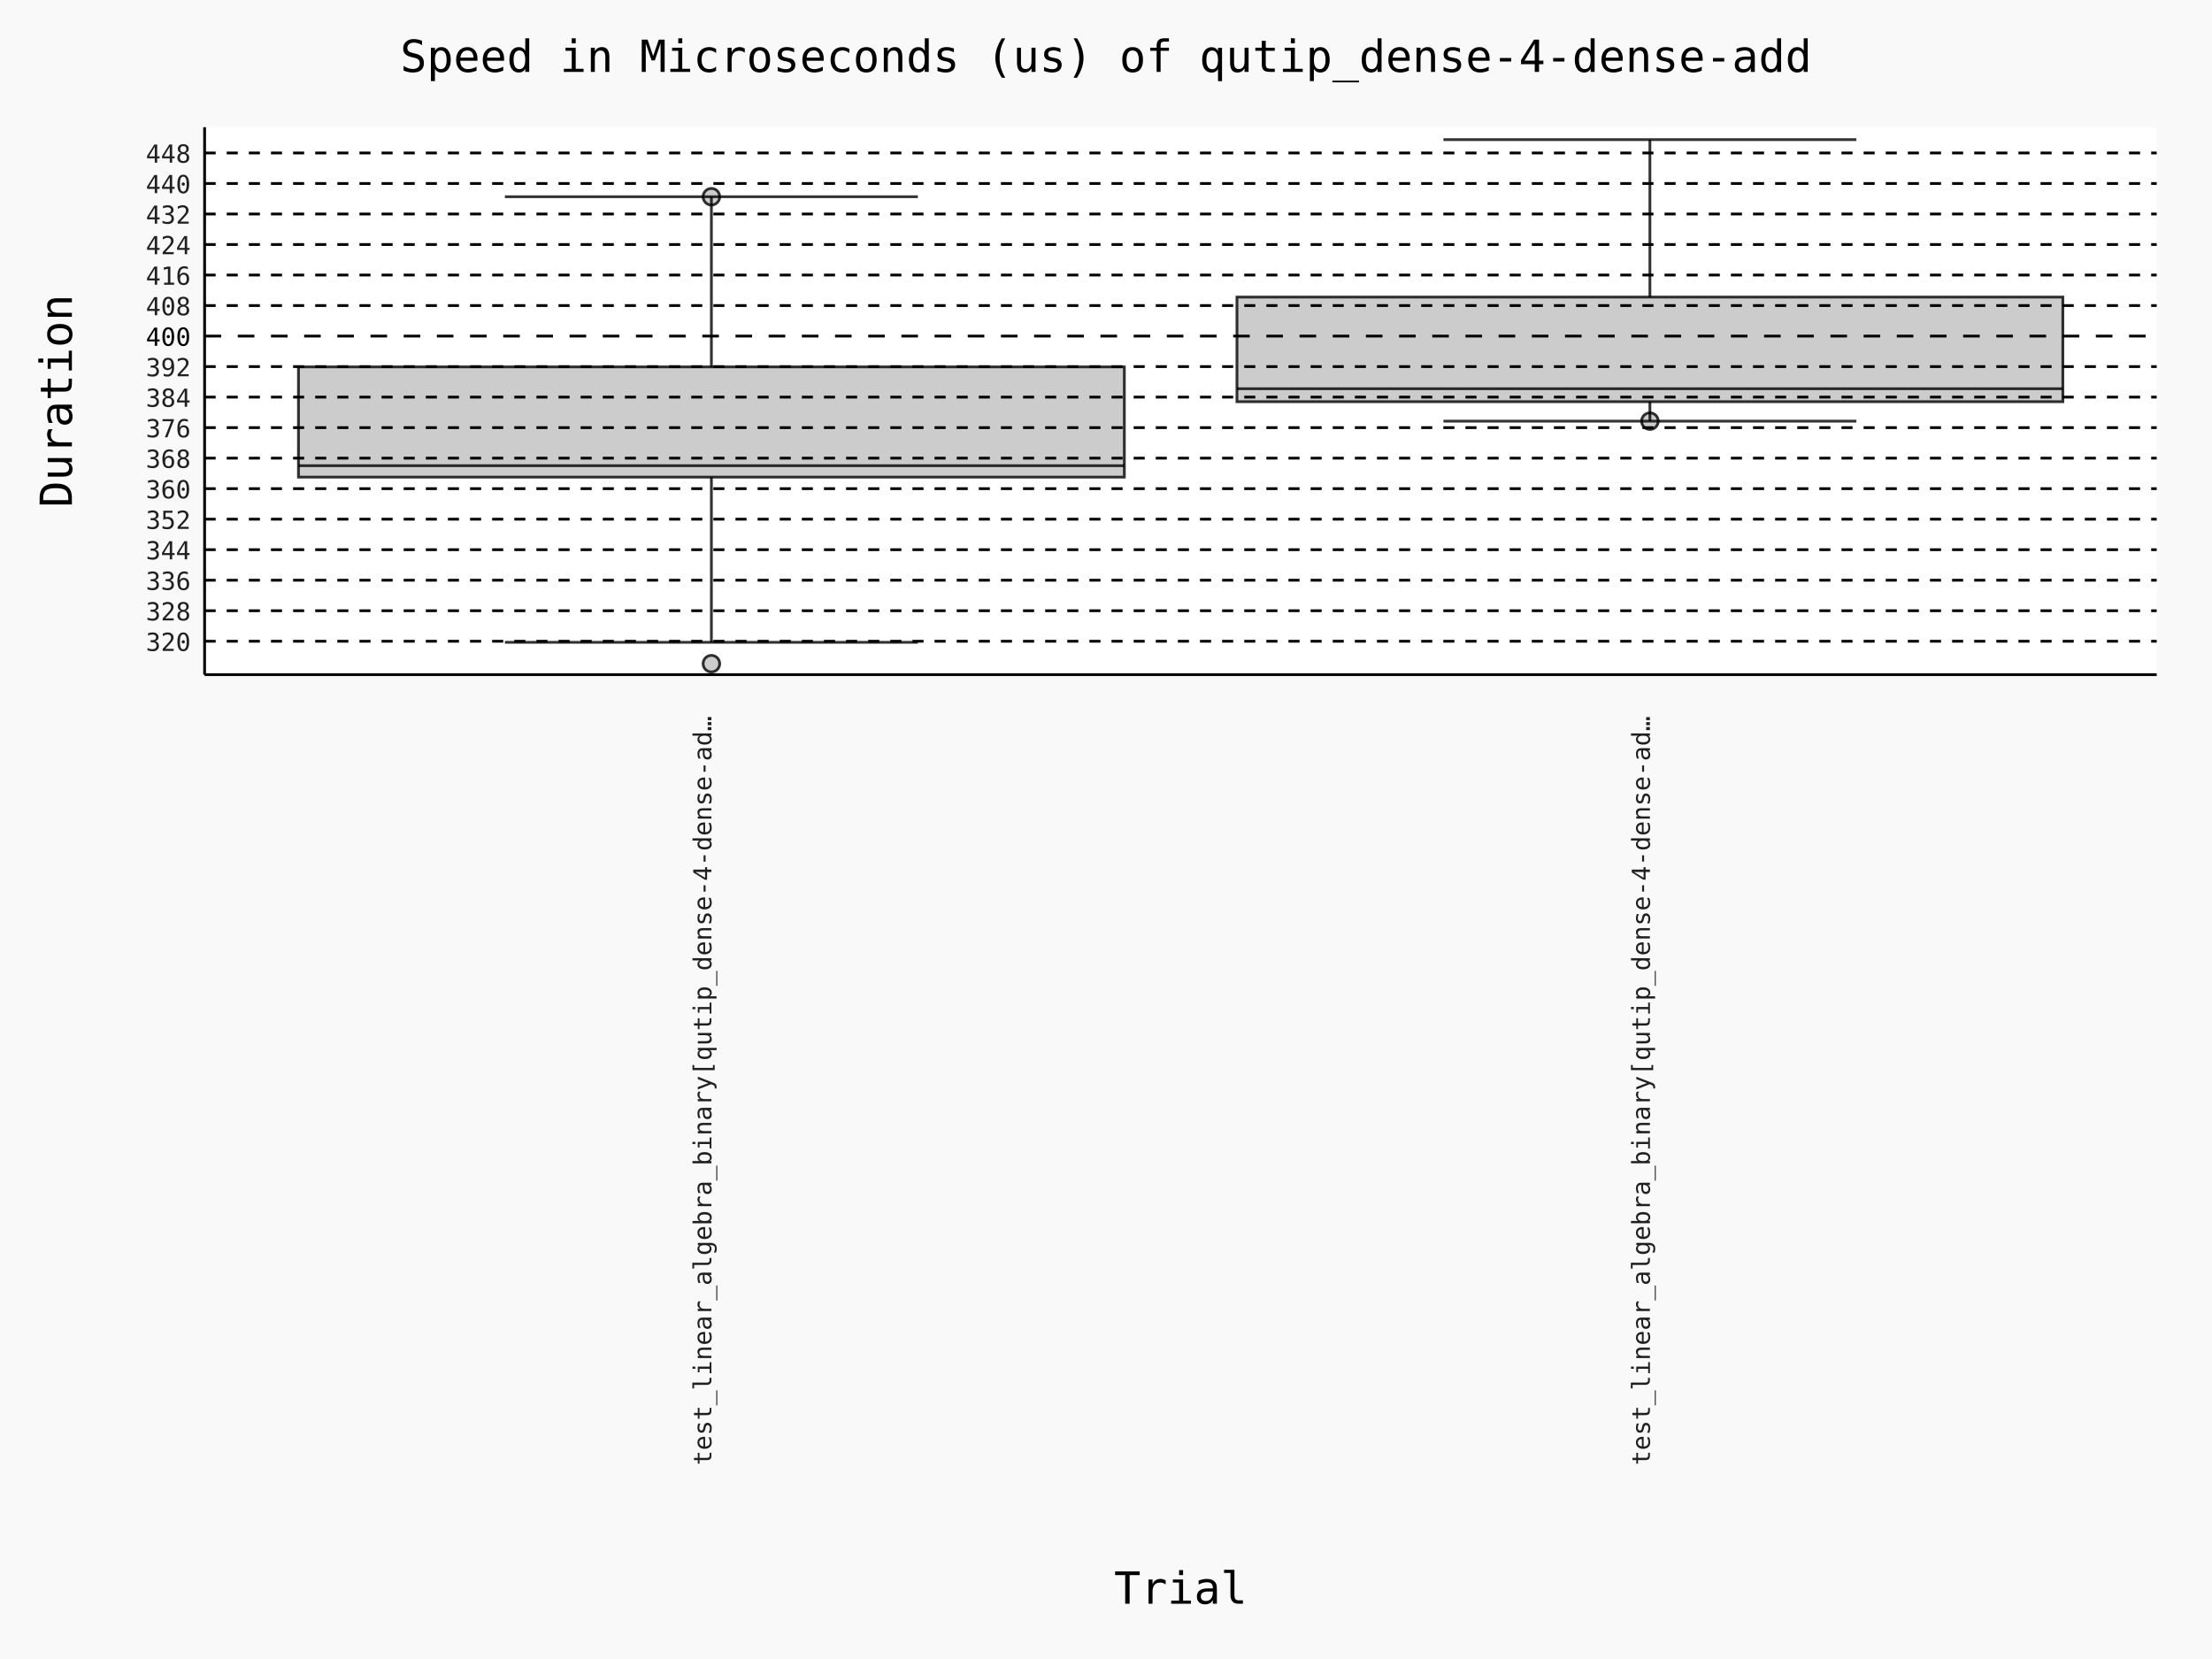
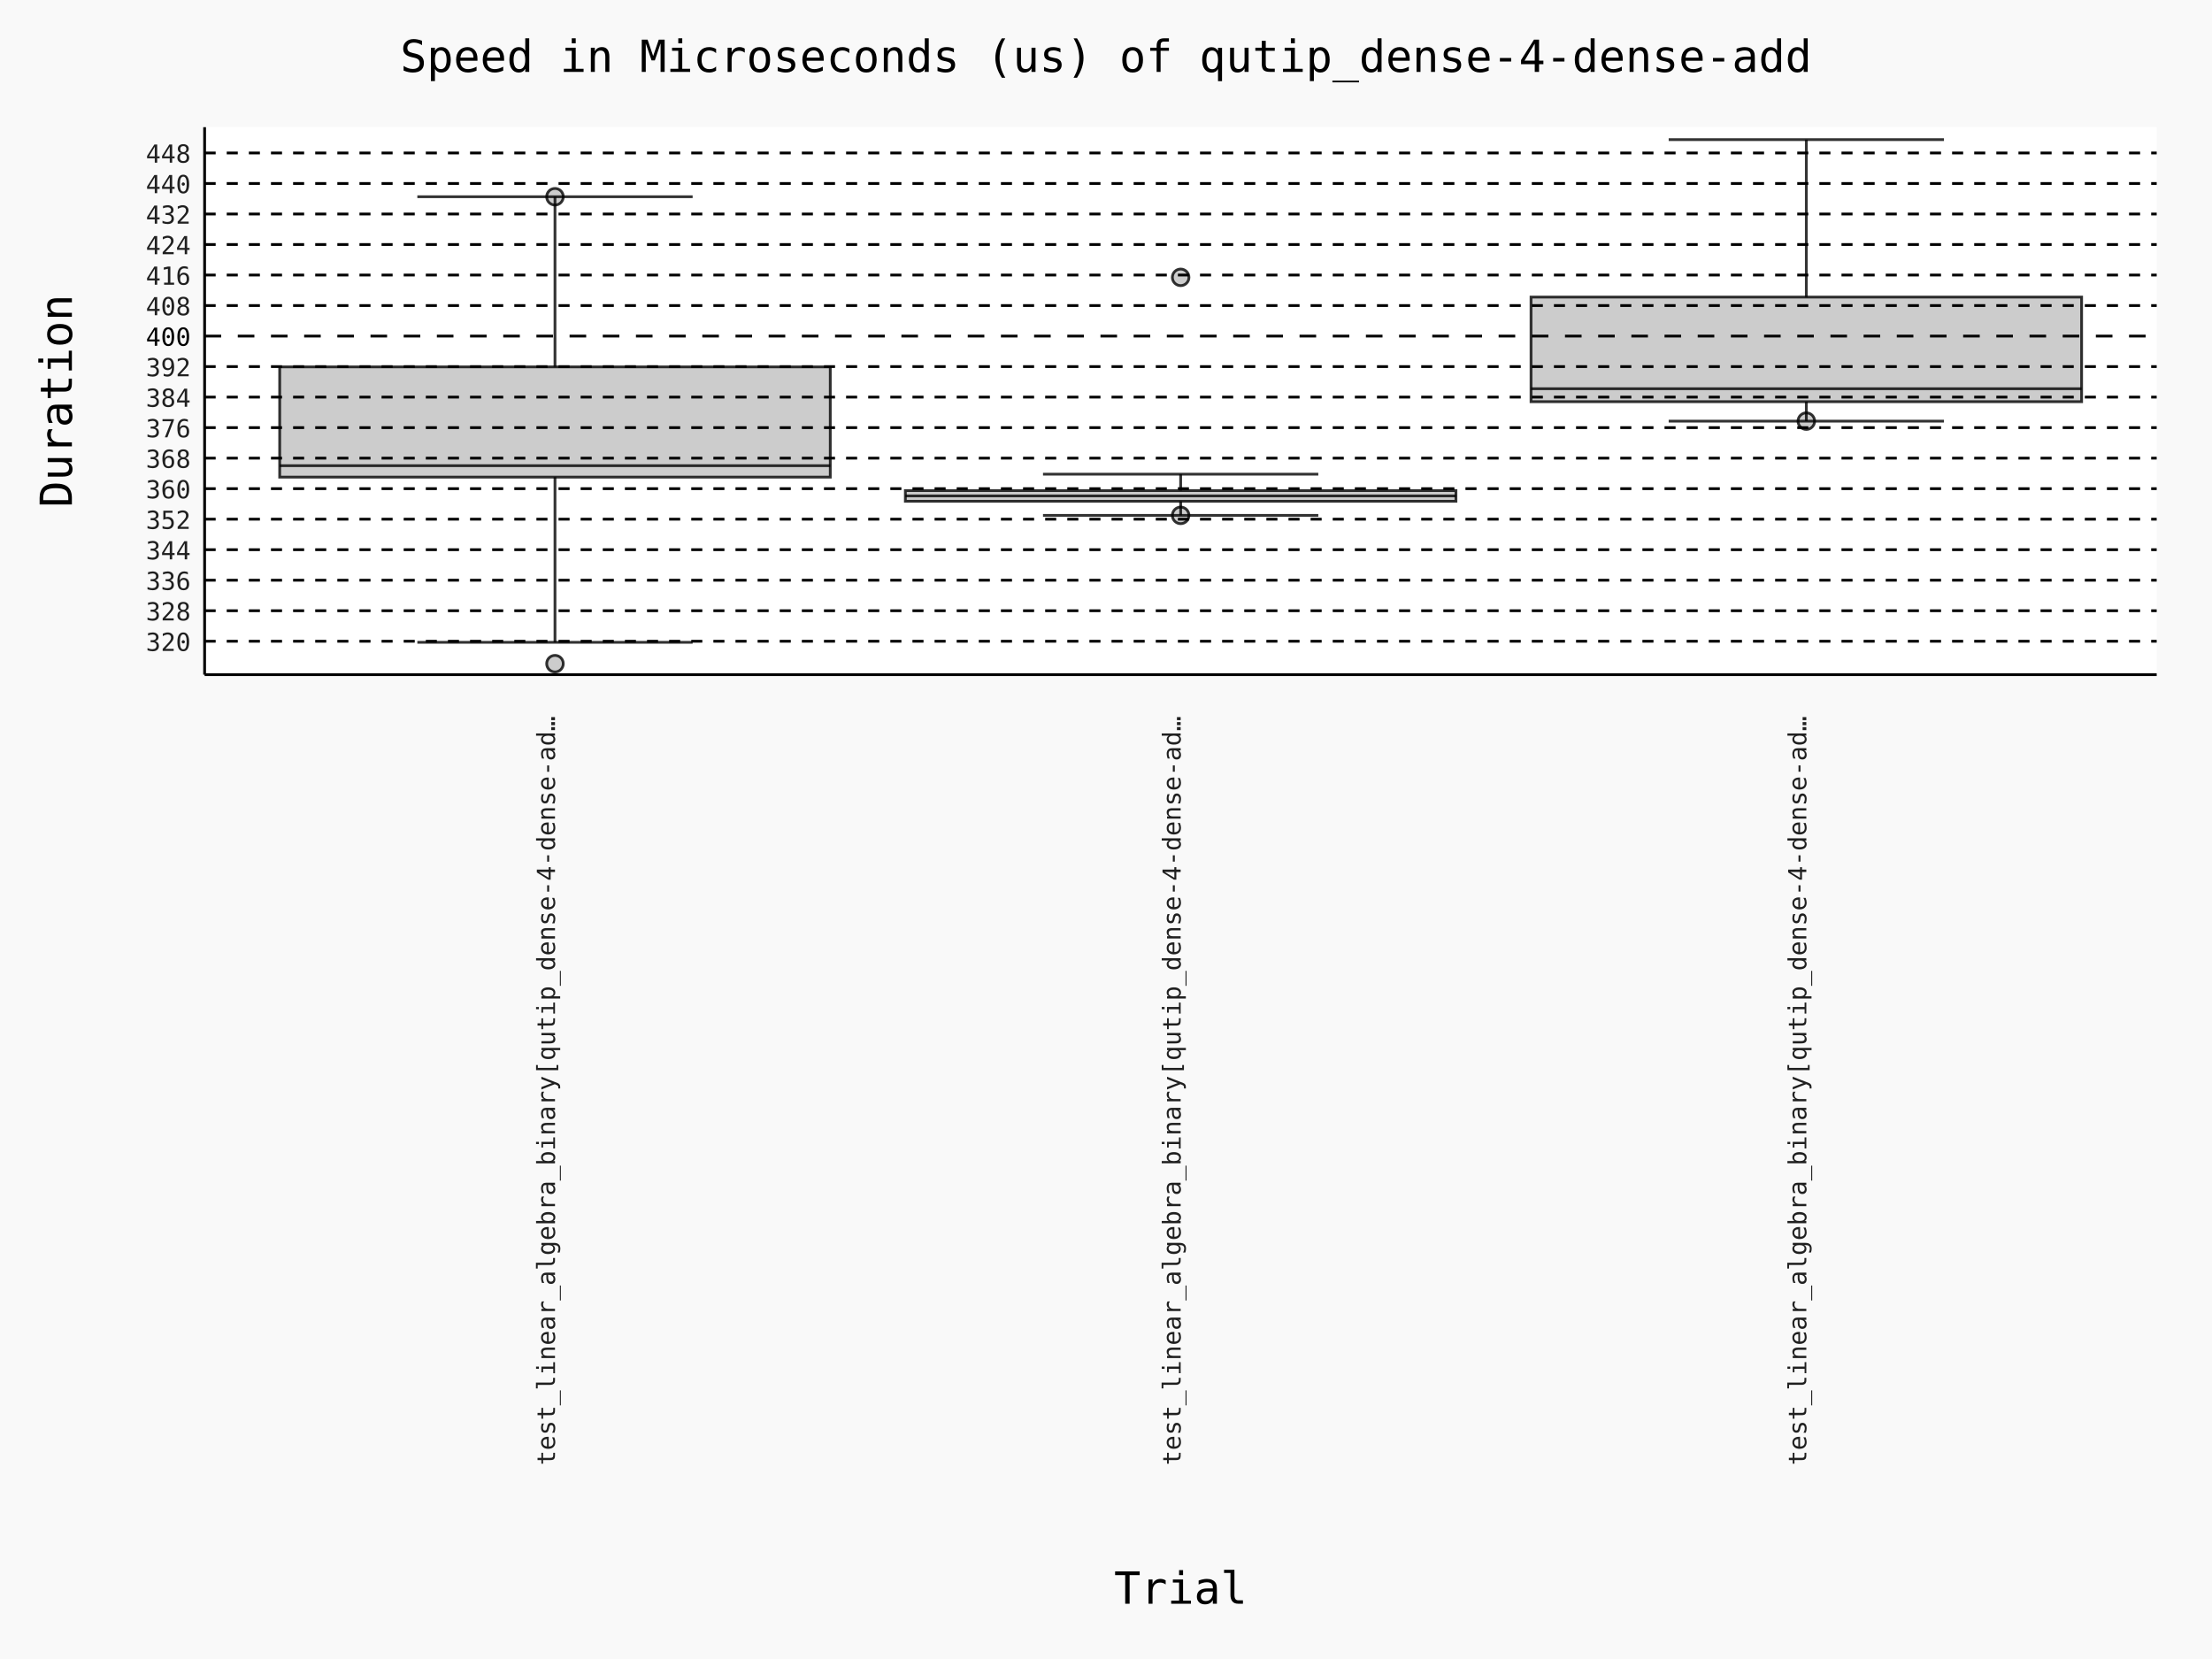
- <svg xmlns="http://www.w3.org/2000/svg" id="chart-5f22817b-8f5b-43c1-84a0-ca5af803cc84" class="pygal-chart" viewBox="0 0 800 600">
+ <svg xmlns="http://www.w3.org/2000/svg" id="chart-9c91039b-58c7-4267-b920-0095af7230ff" class="pygal-chart" viewBox="0 0 800 600">
  <defs>
-     <style type="text/css">#chart-5f22817b-8f5b-43c1-84a0-ca5af803cc84{-webkit-user-select:none;-webkit-font-smoothing:antialiased;font-family:Consolas,"Deja Vu Sans Mono","Bitstream Vera Sans Mono","Courier New",monospace}#chart-5f22817b-8f5b-43c1-84a0-ca5af803cc84 .title{font-family:Consolas,"Deja Vu Sans Mono","Bitstream Vera Sans Mono","Courier New",monospace;font-size:16px}#chart-5f22817b-8f5b-43c1-84a0-ca5af803cc84 .legends .legend text{font-family:Consolas,"Deja Vu Sans Mono","Bitstream Vera Sans Mono","Courier New",monospace;font-size:14px}#chart-5f22817b-8f5b-43c1-84a0-ca5af803cc84 .axis text{font-family:Consolas,"Deja Vu Sans Mono","Bitstream Vera Sans Mono","Courier New",monospace;font-size:10px}#chart-5f22817b-8f5b-43c1-84a0-ca5af803cc84 .axis text.major{font-family:Consolas,"Deja Vu Sans Mono","Bitstream Vera Sans Mono","Courier New",monospace;font-size:10px}#chart-5f22817b-8f5b-43c1-84a0-ca5af803cc84 .text-overlay text.value{font-family:Consolas,"Deja Vu Sans Mono","Bitstream Vera Sans Mono","Courier New",monospace;font-size:16px}#chart-5f22817b-8f5b-43c1-84a0-ca5af803cc84 .text-overlay text.label{font-family:Consolas,"Deja Vu Sans Mono","Bitstream Vera Sans Mono","Courier New",monospace;font-size:10px}#chart-5f22817b-8f5b-43c1-84a0-ca5af803cc84 .tooltip{font-family:Consolas,"Deja Vu Sans Mono","Bitstream Vera Sans Mono","Courier New",monospace;font-size:14px}#chart-5f22817b-8f5b-43c1-84a0-ca5af803cc84 text.no_data{font-family:Consolas,"Deja Vu Sans Mono","Bitstream Vera Sans Mono","Courier New",monospace;font-size:64px}
- #chart-5f22817b-8f5b-43c1-84a0-ca5af803cc84{background-color:rgba(249,249,249,1)}#chart-5f22817b-8f5b-43c1-84a0-ca5af803cc84 path,#chart-5f22817b-8f5b-43c1-84a0-ca5af803cc84 line,#chart-5f22817b-8f5b-43c1-84a0-ca5af803cc84 rect,#chart-5f22817b-8f5b-43c1-84a0-ca5af803cc84 circle{-webkit-transition:150ms;-moz-transition:150ms;transition:150ms}#chart-5f22817b-8f5b-43c1-84a0-ca5af803cc84 .graph &gt; .background{fill:rgba(249,249,249,1)}#chart-5f22817b-8f5b-43c1-84a0-ca5af803cc84 .plot &gt; .background{fill:rgba(255,255,255,1)}#chart-5f22817b-8f5b-43c1-84a0-ca5af803cc84 .graph{fill:rgba(0,0,0,.87)}#chart-5f22817b-8f5b-43c1-84a0-ca5af803cc84 text.no_data{fill:rgba(0,0,0,1)}#chart-5f22817b-8f5b-43c1-84a0-ca5af803cc84 .title{fill:rgba(0,0,0,1)}#chart-5f22817b-8f5b-43c1-84a0-ca5af803cc84 .legends .legend text{fill:rgba(0,0,0,.87)}#chart-5f22817b-8f5b-43c1-84a0-ca5af803cc84 .legends .legend:hover text{fill:rgba(0,0,0,1)}#chart-5f22817b-8f5b-43c1-84a0-ca5af803cc84 .axis .line{stroke:rgba(0,0,0,1)}#chart-5f22817b-8f5b-43c1-84a0-ca5af803cc84 .axis .guide.line{stroke:rgba(0,0,0,.54)}#chart-5f22817b-8f5b-43c1-84a0-ca5af803cc84 .axis .major.line{stroke:rgba(0,0,0,.87)}#chart-5f22817b-8f5b-43c1-84a0-ca5af803cc84 .axis text.major{fill:rgba(0,0,0,1)}#chart-5f22817b-8f5b-43c1-84a0-ca5af803cc84 .axis.y .guides:hover .guide.line,#chart-5f22817b-8f5b-43c1-84a0-ca5af803cc84 .line-graph .axis.x .guides:hover .guide.line,#chart-5f22817b-8f5b-43c1-84a0-ca5af803cc84 .stackedline-graph .axis.x .guides:hover .guide.line,#chart-5f22817b-8f5b-43c1-84a0-ca5af803cc84 .xy-graph .axis.x .guides:hover .guide.line{stroke:rgba(0,0,0,1)}#chart-5f22817b-8f5b-43c1-84a0-ca5af803cc84 .axis .guides:hover text{fill:rgba(0,0,0,1)}#chart-5f22817b-8f5b-43c1-84a0-ca5af803cc84 .reactive{fill-opacity:.7;stroke-opacity:.8;stroke-width:1}#chart-5f22817b-8f5b-43c1-84a0-ca5af803cc84 .ci{stroke:rgba(0,0,0,.87)}#chart-5f22817b-8f5b-43c1-84a0-ca5af803cc84 .reactive.active,#chart-5f22817b-8f5b-43c1-84a0-ca5af803cc84 .active .reactive{fill-opacity:.8;stroke-opacity:.9;stroke-width:4}#chart-5f22817b-8f5b-43c1-84a0-ca5af803cc84 .ci .reactive.active{stroke-width:1.5}#chart-5f22817b-8f5b-43c1-84a0-ca5af803cc84 .series text{fill:rgba(0,0,0,1)}#chart-5f22817b-8f5b-43c1-84a0-ca5af803cc84 .tooltip rect{fill:rgba(255,255,255,1);stroke:rgba(0,0,0,1);-webkit-transition:opacity 150ms;-moz-transition:opacity 150ms;transition:opacity 150ms}#chart-5f22817b-8f5b-43c1-84a0-ca5af803cc84 .tooltip .label{fill:rgba(0,0,0,.87)}#chart-5f22817b-8f5b-43c1-84a0-ca5af803cc84 .tooltip .label{fill:rgba(0,0,0,.87)}#chart-5f22817b-8f5b-43c1-84a0-ca5af803cc84 .tooltip .legend{font-size:.8em;fill:rgba(0,0,0,.54)}#chart-5f22817b-8f5b-43c1-84a0-ca5af803cc84 .tooltip .x_label{font-size:.6em;fill:rgba(0,0,0,1)}#chart-5f22817b-8f5b-43c1-84a0-ca5af803cc84 .tooltip .xlink{font-size:.5em;text-decoration:underline}#chart-5f22817b-8f5b-43c1-84a0-ca5af803cc84 .tooltip .value{font-size:1.5em}#chart-5f22817b-8f5b-43c1-84a0-ca5af803cc84 .bound{font-size:.5em}#chart-5f22817b-8f5b-43c1-84a0-ca5af803cc84 .max-value{font-size:.75em;fill:rgba(0,0,0,.54)}#chart-5f22817b-8f5b-43c1-84a0-ca5af803cc84 .map-element{fill:rgba(255,255,255,1);stroke:rgba(0,0,0,.54) !important}#chart-5f22817b-8f5b-43c1-84a0-ca5af803cc84 .map-element .reactive{fill-opacity:inherit;stroke-opacity:inherit}#chart-5f22817b-8f5b-43c1-84a0-ca5af803cc84 .color-0,#chart-5f22817b-8f5b-43c1-84a0-ca5af803cc84 .color-0 a:visited{stroke:#000000;fill:#000000}#chart-5f22817b-8f5b-43c1-84a0-ca5af803cc84 .color-1,#chart-5f22817b-8f5b-43c1-84a0-ca5af803cc84 .color-1 a:visited{stroke:#000000;fill:#000000}#chart-5f22817b-8f5b-43c1-84a0-ca5af803cc84 .text-overlay .color-0 text{fill:white}#chart-5f22817b-8f5b-43c1-84a0-ca5af803cc84 .text-overlay .color-1 text{fill:white}
- #chart-5f22817b-8f5b-43c1-84a0-ca5af803cc84 text.no_data{text-anchor:middle}#chart-5f22817b-8f5b-43c1-84a0-ca5af803cc84 .guide.line{fill:none}#chart-5f22817b-8f5b-43c1-84a0-ca5af803cc84 .centered{text-anchor:middle}#chart-5f22817b-8f5b-43c1-84a0-ca5af803cc84 .title{text-anchor:middle}#chart-5f22817b-8f5b-43c1-84a0-ca5af803cc84 .legends .legend text{fill-opacity:1}#chart-5f22817b-8f5b-43c1-84a0-ca5af803cc84 .axis.x text{text-anchor:middle}#chart-5f22817b-8f5b-43c1-84a0-ca5af803cc84 .axis.x:not(.web) text[transform]{text-anchor:start}#chart-5f22817b-8f5b-43c1-84a0-ca5af803cc84 .axis.x:not(.web) text[transform].backwards{text-anchor:end}#chart-5f22817b-8f5b-43c1-84a0-ca5af803cc84 .axis.y text{text-anchor:end}#chart-5f22817b-8f5b-43c1-84a0-ca5af803cc84 .axis.y text[transform].backwards{text-anchor:start}#chart-5f22817b-8f5b-43c1-84a0-ca5af803cc84 .axis.y2 text{text-anchor:start}#chart-5f22817b-8f5b-43c1-84a0-ca5af803cc84 .axis.y2 text[transform].backwards{text-anchor:end}#chart-5f22817b-8f5b-43c1-84a0-ca5af803cc84 .axis .guide.line{stroke-dasharray:4,4;stroke:black}#chart-5f22817b-8f5b-43c1-84a0-ca5af803cc84 .axis .major.guide.line{stroke-dasharray:6,6;stroke:black}#chart-5f22817b-8f5b-43c1-84a0-ca5af803cc84 .horizontal .axis.y .guide.line,#chart-5f22817b-8f5b-43c1-84a0-ca5af803cc84 .horizontal .axis.y2 .guide.line,#chart-5f22817b-8f5b-43c1-84a0-ca5af803cc84 .vertical .axis.x .guide.line{opacity:0}#chart-5f22817b-8f5b-43c1-84a0-ca5af803cc84 .horizontal .axis.always_show .guide.line,#chart-5f22817b-8f5b-43c1-84a0-ca5af803cc84 .vertical .axis.always_show .guide.line{opacity:1 !important}#chart-5f22817b-8f5b-43c1-84a0-ca5af803cc84 .axis.y .guides:hover .guide.line,#chart-5f22817b-8f5b-43c1-84a0-ca5af803cc84 .axis.y2 .guides:hover .guide.line,#chart-5f22817b-8f5b-43c1-84a0-ca5af803cc84 .axis.x .guides:hover .guide.line{opacity:1}#chart-5f22817b-8f5b-43c1-84a0-ca5af803cc84 .axis .guides:hover text{opacity:1}#chart-5f22817b-8f5b-43c1-84a0-ca5af803cc84 .nofill{fill:none}#chart-5f22817b-8f5b-43c1-84a0-ca5af803cc84 .subtle-fill{fill-opacity:.2}#chart-5f22817b-8f5b-43c1-84a0-ca5af803cc84 .dot{stroke-width:1px;fill-opacity:1;stroke-opacity:1}#chart-5f22817b-8f5b-43c1-84a0-ca5af803cc84 .dot.active{stroke-width:5px}#chart-5f22817b-8f5b-43c1-84a0-ca5af803cc84 .dot.negative{fill:transparent}#chart-5f22817b-8f5b-43c1-84a0-ca5af803cc84 text,#chart-5f22817b-8f5b-43c1-84a0-ca5af803cc84 tspan{stroke:none !important}#chart-5f22817b-8f5b-43c1-84a0-ca5af803cc84 .series text.active{opacity:1}#chart-5f22817b-8f5b-43c1-84a0-ca5af803cc84 .tooltip rect{fill-opacity:.95;stroke-width:.5}#chart-5f22817b-8f5b-43c1-84a0-ca5af803cc84 .tooltip text{fill-opacity:1}#chart-5f22817b-8f5b-43c1-84a0-ca5af803cc84 .showable{visibility:hidden}#chart-5f22817b-8f5b-43c1-84a0-ca5af803cc84 .showable.shown{visibility:visible}#chart-5f22817b-8f5b-43c1-84a0-ca5af803cc84 .gauge-background{fill:rgba(229,229,229,1);stroke:none}#chart-5f22817b-8f5b-43c1-84a0-ca5af803cc84 .bg-lines{stroke:rgba(249,249,249,1);stroke-width:2px}
+     <style type="text/css">#chart-9c91039b-58c7-4267-b920-0095af7230ff{-webkit-user-select:none;-webkit-font-smoothing:antialiased;font-family:Consolas,"Deja Vu Sans Mono","Bitstream Vera Sans Mono","Courier New",monospace}#chart-9c91039b-58c7-4267-b920-0095af7230ff .title{font-family:Consolas,"Deja Vu Sans Mono","Bitstream Vera Sans Mono","Courier New",monospace;font-size:16px}#chart-9c91039b-58c7-4267-b920-0095af7230ff .legends .legend text{font-family:Consolas,"Deja Vu Sans Mono","Bitstream Vera Sans Mono","Courier New",monospace;font-size:14px}#chart-9c91039b-58c7-4267-b920-0095af7230ff .axis text{font-family:Consolas,"Deja Vu Sans Mono","Bitstream Vera Sans Mono","Courier New",monospace;font-size:10px}#chart-9c91039b-58c7-4267-b920-0095af7230ff .axis text.major{font-family:Consolas,"Deja Vu Sans Mono","Bitstream Vera Sans Mono","Courier New",monospace;font-size:10px}#chart-9c91039b-58c7-4267-b920-0095af7230ff .text-overlay text.value{font-family:Consolas,"Deja Vu Sans Mono","Bitstream Vera Sans Mono","Courier New",monospace;font-size:16px}#chart-9c91039b-58c7-4267-b920-0095af7230ff .text-overlay text.label{font-family:Consolas,"Deja Vu Sans Mono","Bitstream Vera Sans Mono","Courier New",monospace;font-size:10px}#chart-9c91039b-58c7-4267-b920-0095af7230ff .tooltip{font-family:Consolas,"Deja Vu Sans Mono","Bitstream Vera Sans Mono","Courier New",monospace;font-size:14px}#chart-9c91039b-58c7-4267-b920-0095af7230ff text.no_data{font-family:Consolas,"Deja Vu Sans Mono","Bitstream Vera Sans Mono","Courier New",monospace;font-size:64px}
+ #chart-9c91039b-58c7-4267-b920-0095af7230ff{background-color:rgba(249,249,249,1)}#chart-9c91039b-58c7-4267-b920-0095af7230ff path,#chart-9c91039b-58c7-4267-b920-0095af7230ff line,#chart-9c91039b-58c7-4267-b920-0095af7230ff rect,#chart-9c91039b-58c7-4267-b920-0095af7230ff circle{-webkit-transition:150ms;-moz-transition:150ms;transition:150ms}#chart-9c91039b-58c7-4267-b920-0095af7230ff .graph &gt; .background{fill:rgba(249,249,249,1)}#chart-9c91039b-58c7-4267-b920-0095af7230ff .plot &gt; .background{fill:rgba(255,255,255,1)}#chart-9c91039b-58c7-4267-b920-0095af7230ff .graph{fill:rgba(0,0,0,.87)}#chart-9c91039b-58c7-4267-b920-0095af7230ff text.no_data{fill:rgba(0,0,0,1)}#chart-9c91039b-58c7-4267-b920-0095af7230ff .title{fill:rgba(0,0,0,1)}#chart-9c91039b-58c7-4267-b920-0095af7230ff .legends .legend text{fill:rgba(0,0,0,.87)}#chart-9c91039b-58c7-4267-b920-0095af7230ff .legends .legend:hover text{fill:rgba(0,0,0,1)}#chart-9c91039b-58c7-4267-b920-0095af7230ff .axis .line{stroke:rgba(0,0,0,1)}#chart-9c91039b-58c7-4267-b920-0095af7230ff .axis .guide.line{stroke:rgba(0,0,0,.54)}#chart-9c91039b-58c7-4267-b920-0095af7230ff .axis .major.line{stroke:rgba(0,0,0,.87)}#chart-9c91039b-58c7-4267-b920-0095af7230ff .axis text.major{fill:rgba(0,0,0,1)}#chart-9c91039b-58c7-4267-b920-0095af7230ff .axis.y .guides:hover .guide.line,#chart-9c91039b-58c7-4267-b920-0095af7230ff .line-graph .axis.x .guides:hover .guide.line,#chart-9c91039b-58c7-4267-b920-0095af7230ff .stackedline-graph .axis.x .guides:hover .guide.line,#chart-9c91039b-58c7-4267-b920-0095af7230ff .xy-graph .axis.x .guides:hover .guide.line{stroke:rgba(0,0,0,1)}#chart-9c91039b-58c7-4267-b920-0095af7230ff .axis .guides:hover text{fill:rgba(0,0,0,1)}#chart-9c91039b-58c7-4267-b920-0095af7230ff .reactive{fill-opacity:.7;stroke-opacity:.8;stroke-width:1}#chart-9c91039b-58c7-4267-b920-0095af7230ff .ci{stroke:rgba(0,0,0,.87)}#chart-9c91039b-58c7-4267-b920-0095af7230ff .reactive.active,#chart-9c91039b-58c7-4267-b920-0095af7230ff .active .reactive{fill-opacity:.8;stroke-opacity:.9;stroke-width:4}#chart-9c91039b-58c7-4267-b920-0095af7230ff .ci .reactive.active{stroke-width:1.5}#chart-9c91039b-58c7-4267-b920-0095af7230ff .series text{fill:rgba(0,0,0,1)}#chart-9c91039b-58c7-4267-b920-0095af7230ff .tooltip rect{fill:rgba(255,255,255,1);stroke:rgba(0,0,0,1);-webkit-transition:opacity 150ms;-moz-transition:opacity 150ms;transition:opacity 150ms}#chart-9c91039b-58c7-4267-b920-0095af7230ff .tooltip .label{fill:rgba(0,0,0,.87)}#chart-9c91039b-58c7-4267-b920-0095af7230ff .tooltip .label{fill:rgba(0,0,0,.87)}#chart-9c91039b-58c7-4267-b920-0095af7230ff .tooltip .legend{font-size:.8em;fill:rgba(0,0,0,.54)}#chart-9c91039b-58c7-4267-b920-0095af7230ff .tooltip .x_label{font-size:.6em;fill:rgba(0,0,0,1)}#chart-9c91039b-58c7-4267-b920-0095af7230ff .tooltip .xlink{font-size:.5em;text-decoration:underline}#chart-9c91039b-58c7-4267-b920-0095af7230ff .tooltip .value{font-size:1.5em}#chart-9c91039b-58c7-4267-b920-0095af7230ff .bound{font-size:.5em}#chart-9c91039b-58c7-4267-b920-0095af7230ff .max-value{font-size:.75em;fill:rgba(0,0,0,.54)}#chart-9c91039b-58c7-4267-b920-0095af7230ff .map-element{fill:rgba(255,255,255,1);stroke:rgba(0,0,0,.54) !important}#chart-9c91039b-58c7-4267-b920-0095af7230ff .map-element .reactive{fill-opacity:inherit;stroke-opacity:inherit}#chart-9c91039b-58c7-4267-b920-0095af7230ff .color-0,#chart-9c91039b-58c7-4267-b920-0095af7230ff .color-0 a:visited{stroke:#000000;fill:#000000}#chart-9c91039b-58c7-4267-b920-0095af7230ff .color-1,#chart-9c91039b-58c7-4267-b920-0095af7230ff .color-1 a:visited{stroke:#000000;fill:#000000}#chart-9c91039b-58c7-4267-b920-0095af7230ff .color-2,#chart-9c91039b-58c7-4267-b920-0095af7230ff .color-2 a:visited{stroke:#000000;fill:#000000}#chart-9c91039b-58c7-4267-b920-0095af7230ff .text-overlay .color-0 text{fill:white}#chart-9c91039b-58c7-4267-b920-0095af7230ff .text-overlay .color-1 text{fill:white}#chart-9c91039b-58c7-4267-b920-0095af7230ff .text-overlay .color-2 text{fill:white}
+ #chart-9c91039b-58c7-4267-b920-0095af7230ff text.no_data{text-anchor:middle}#chart-9c91039b-58c7-4267-b920-0095af7230ff .guide.line{fill:none}#chart-9c91039b-58c7-4267-b920-0095af7230ff .centered{text-anchor:middle}#chart-9c91039b-58c7-4267-b920-0095af7230ff .title{text-anchor:middle}#chart-9c91039b-58c7-4267-b920-0095af7230ff .legends .legend text{fill-opacity:1}#chart-9c91039b-58c7-4267-b920-0095af7230ff .axis.x text{text-anchor:middle}#chart-9c91039b-58c7-4267-b920-0095af7230ff .axis.x:not(.web) text[transform]{text-anchor:start}#chart-9c91039b-58c7-4267-b920-0095af7230ff .axis.x:not(.web) text[transform].backwards{text-anchor:end}#chart-9c91039b-58c7-4267-b920-0095af7230ff .axis.y text{text-anchor:end}#chart-9c91039b-58c7-4267-b920-0095af7230ff .axis.y text[transform].backwards{text-anchor:start}#chart-9c91039b-58c7-4267-b920-0095af7230ff .axis.y2 text{text-anchor:start}#chart-9c91039b-58c7-4267-b920-0095af7230ff .axis.y2 text[transform].backwards{text-anchor:end}#chart-9c91039b-58c7-4267-b920-0095af7230ff .axis .guide.line{stroke-dasharray:4,4;stroke:black}#chart-9c91039b-58c7-4267-b920-0095af7230ff .axis .major.guide.line{stroke-dasharray:6,6;stroke:black}#chart-9c91039b-58c7-4267-b920-0095af7230ff .horizontal .axis.y .guide.line,#chart-9c91039b-58c7-4267-b920-0095af7230ff .horizontal .axis.y2 .guide.line,#chart-9c91039b-58c7-4267-b920-0095af7230ff .vertical .axis.x .guide.line{opacity:0}#chart-9c91039b-58c7-4267-b920-0095af7230ff .horizontal .axis.always_show .guide.line,#chart-9c91039b-58c7-4267-b920-0095af7230ff .vertical .axis.always_show .guide.line{opacity:1 !important}#chart-9c91039b-58c7-4267-b920-0095af7230ff .axis.y .guides:hover .guide.line,#chart-9c91039b-58c7-4267-b920-0095af7230ff .axis.y2 .guides:hover .guide.line,#chart-9c91039b-58c7-4267-b920-0095af7230ff .axis.x .guides:hover .guide.line{opacity:1}#chart-9c91039b-58c7-4267-b920-0095af7230ff .axis .guides:hover text{opacity:1}#chart-9c91039b-58c7-4267-b920-0095af7230ff .nofill{fill:none}#chart-9c91039b-58c7-4267-b920-0095af7230ff .subtle-fill{fill-opacity:.2}#chart-9c91039b-58c7-4267-b920-0095af7230ff .dot{stroke-width:1px;fill-opacity:1;stroke-opacity:1}#chart-9c91039b-58c7-4267-b920-0095af7230ff .dot.active{stroke-width:5px}#chart-9c91039b-58c7-4267-b920-0095af7230ff .dot.negative{fill:transparent}#chart-9c91039b-58c7-4267-b920-0095af7230ff text,#chart-9c91039b-58c7-4267-b920-0095af7230ff tspan{stroke:none !important}#chart-9c91039b-58c7-4267-b920-0095af7230ff .series text.active{opacity:1}#chart-9c91039b-58c7-4267-b920-0095af7230ff .tooltip rect{fill-opacity:.95;stroke-width:.5}#chart-9c91039b-58c7-4267-b920-0095af7230ff .tooltip text{fill-opacity:1}#chart-9c91039b-58c7-4267-b920-0095af7230ff .showable{visibility:hidden}#chart-9c91039b-58c7-4267-b920-0095af7230ff .showable.shown{visibility:visible}#chart-9c91039b-58c7-4267-b920-0095af7230ff .gauge-background{fill:rgba(229,229,229,1);stroke:none}#chart-9c91039b-58c7-4267-b920-0095af7230ff .bg-lines{stroke:rgba(249,249,249,1);stroke-width:2px}
.tooltip .value{font-size:1em !important}.axis text{font-size:9px !important}</style>
  </defs>
  <g class="graph custombox-graph vertical">
    <rect x="0" y="0" width="800" height="600" class="background" />
    <g transform="translate(74, 46)" class="plot">
      <rect x="0" y="0" width="706.0" height="198.0" class="background" />
      <g class="axis y always_show">
        <path d="M0 198 h706" class="line" />
        <g class="guides">
          <path d="M0 185.915 h706" class="guide line" />
          <text x="-5" y="189.415" class="">320</text>
        </g>
        <g class="guides">
          <path d="M0 174.878 h706" class="guide line" />
          <text x="-5" y="178.378" class="">328</text>
        </g>
        <g class="guides">
          <path d="M0 163.841 h706" class="guide line" />
          <text x="-5" y="167.341" class="">336</text>
        </g>
        <g class="guides">
          <path d="M0 152.804 h706" class="guide line" />
          <text x="-5" y="156.304" class="">344</text>
        </g>
        <g class="guides">
          <path d="M0 141.768 h706" class="guide line" />
          <text x="-5" y="145.268" class="">352</text>
        </g>
        <g class="guides">
          <path d="M0 130.731 h706" class="guide line" />
          <text x="-5" y="134.231" class="">360</text>
        </g>
        <g class="guides">
          <path d="M0 119.694 h706" class="guide line" />
          <text x="-5" y="123.194" class="">368</text>
        </g>
        <g class="guides">
          <path d="M0 108.657 h706" class="guide line" />
          <text x="-5" y="112.157" class="">376</text>
        </g>
        <g class="guides">
          <path d="M0 97.62 h706" class="guide line" />
          <text x="-5" y="101.12" class="">384</text>
        </g>
        <g class="guides">
          <path d="M0 86.584 h706" class="guide line" />
          <text x="-5" y="90.084" class="">392</text>
        </g>
        <g class="guides">
          <path d="M0 75.547 h706" class="major guide line" />
          <text x="-5" y="79.047" class="major">400</text>
        </g>
        <g class="guides">
          <path d="M0 64.51 h706" class="guide line" />
          <text x="-5" y="68.01" class="">408</text>
        </g>
        <g class="guides">
          <path d="M0 53.473 h706" class="guide line" />
          <text x="-5" y="56.973" class="">416</text>
        </g>
        <g class="guides">
          <path d="M0 42.436 h706" class="guide line" />
          <text x="-5" y="45.936" class="">424</text>
        </g>
        <g class="guides">
          <path d="M0 31.4 h706" class="guide line" />
          <text x="-5" y="34.9" class="">432</text>
        </g>
        <g class="guides">
          <path d="M0 20.363 h706" class="guide line" />
          <text x="-5" y="23.863" class="">440</text>
        </g>
        <g class="guides">
          <path d="M0 9.326 h706" class="guide line" />
          <text x="-5" y="12.826" class="">448</text>
        </g>
      </g>
      <g class="axis x">
        <path d="M0 0 v198" class="line" />
        <g class="guides">
-           <path d="M183.288 0 v198" class="guide line" />
-           <text x="183.288" y="213.0" class="backwards" transform="rotate(270 183.2885 213)">test_linear_algebra_binary[qutip_dense-4-dense-ad…</text>
+           <path d="M126.718 0 v198" class="guide line" />
+           <text x="126.718" y="213.0" class="backwards" transform="rotate(270 126.7179 213)">test_linear_algebra_binary[qutip_dense-4-dense-ad…</text>
        </g>
        <g class="guides">
-           <path d="M522.712 0 v198" class="guide line" />
-           <text x="522.712" y="213.0" class="backwards" transform="rotate(270 522.7115 213)">test_linear_algebra_binary[qutip_dense-4-dense-ad…</text>
+           <path d="M353 0 v198" class="guide line" />
+           <text x="353.0" y="213.0" class="backwards" transform="rotate(270 353 213)">test_linear_algebra_binary[qutip_dense-4-dense-ad…</text>
+         </g>
+         <g class="guides">
+           <path d="M579.282 0 v198" class="guide line" />
+           <text x="579.282" y="213.0" class="backwards" transform="rotate(270 579.2821 213)">test_linear_algebra_binary[qutip_dense-4-dense-ad…</text>
        </g>
      </g>
      <g class="series serie-0 color-0">
        <g class="boxes">
          <g class="box">
-             <path stroke-width="3" d="M108.615 186.301 L257.962 186.301" class="reactive tooltip-trigger" />
-             <path stroke-width="3" d="M33.942 122.421 L332.635 122.421" class="reactive tooltip-trigger" />
-             <path stroke-width="3" d="M108.615 25.153 L257.962 25.153" class="reactive tooltip-trigger" />
-             <path stroke-width="2" d="M183.288 186.301 L183.288 126.56" class="reactive tooltip-trigger" />
-             <path stroke-width="2" d="M183.288 25.153 L183.288 86.687" class="reactive tooltip-trigger" />
-             <rect x="33.942" y="86.687" height="39.873" width="298.692" class="subtle-fill reactive tooltip-trigger" />
-             <circle cx="183.288" cy="194.027" r="3" class="subtle-fill reactive tooltip-trigger" />
-             <circle cx="183.288" cy="25.153" r="3" class="subtle-fill reactive tooltip-trigger" />
+             <path stroke-width="3" d="M76.936 186.301 L176.5 186.301" class="reactive tooltip-trigger" />
+             <path stroke-width="3" d="M27.154 122.421 L226.282 122.421" class="reactive tooltip-trigger" />
+             <path stroke-width="3" d="M76.936 25.153 L176.5 25.153" class="reactive tooltip-trigger" />
+             <path stroke-width="2" d="M126.718 186.301 L126.718 126.56" class="reactive tooltip-trigger" />
+             <path stroke-width="2" d="M126.718 25.153 L126.718 86.687" class="reactive tooltip-trigger" />
+             <rect x="27.154" y="86.687" height="39.873" width="199.128" class="subtle-fill reactive tooltip-trigger" />
+             <circle cx="126.718" cy="194.027" r="3" class="subtle-fill reactive tooltip-trigger" />
+             <circle cx="126.718" cy="25.153" r="3" class="subtle-fill reactive tooltip-trigger" />
          </g>
        </g>
      </g>
      <g class="series serie-1 color-1">
        <g class="boxes">
          <g class="box">
-             <path stroke-width="3" d="M448.038 106.312 L597.385 106.312" class="reactive tooltip-trigger" />
-             <path stroke-width="3" d="M373.365 94.585 L672.058 94.585" class="reactive tooltip-trigger" />
-             <path stroke-width="3" d="M448.038 4.499 L597.385 4.499" class="reactive tooltip-trigger" />
-             <path stroke-width="2" d="M522.712 106.312 L522.712 99.276" class="reactive tooltip-trigger" />
-             <path stroke-width="2" d="M522.712 4.499 L522.712 61.441" class="reactive tooltip-trigger" />
-             <rect x="373.365" y="61.441" height="37.835" width="298.692" class="subtle-fill reactive tooltip-trigger" />
-             <circle cx="522.712" cy="106.312" r="3" class="subtle-fill reactive tooltip-trigger" />
-             <circle cx="522.712" cy="-1653.227" r="3" class="subtle-fill reactive tooltip-trigger" />
+             <path stroke-width="3" d="M303.218 140.391 L402.782 140.391" class="reactive tooltip-trigger" />
+             <path stroke-width="3" d="M253.436 133.356 L452.564 133.356" class="reactive tooltip-trigger" />
+             <path stroke-width="3" d="M303.218 125.492 L402.782 125.492" class="reactive tooltip-trigger" />
+             <path stroke-width="2" d="M353 140.391 L353 135.288" class="reactive tooltip-trigger" />
+             <path stroke-width="2" d="M353 125.492 L353 131.423" class="reactive tooltip-trigger" />
+             <rect x="253.436" y="131.423" height="3.864" width="199.128" class="subtle-fill reactive tooltip-trigger" />
+             <circle cx="353" cy="140.391" r="3" class="subtle-fill reactive tooltip-trigger" />
+             <circle cx="353" cy="54.305" r="3" class="subtle-fill reactive tooltip-trigger" />
+           </g>
+         </g>
+       </g>
+       <g class="series serie-2 color-2">
+         <g class="boxes">
+           <g class="box">
+             <path stroke-width="3" d="M529.5 106.312 L629.064 106.312" class="reactive tooltip-trigger" />
+             <path stroke-width="3" d="M479.718 94.585 L678.846 94.585" class="reactive tooltip-trigger" />
+             <path stroke-width="3" d="M529.5 4.499 L629.064 4.499" class="reactive tooltip-trigger" />
+             <path stroke-width="2" d="M579.282 106.312 L579.282 99.276" class="reactive tooltip-trigger" />
+             <path stroke-width="2" d="M579.282 4.499 L579.282 61.441" class="reactive tooltip-trigger" />
+             <rect x="479.718" y="61.441" height="37.835" width="199.128" class="subtle-fill reactive tooltip-trigger" />
+             <circle cx="579.282" cy="106.312" r="3" class="subtle-fill reactive tooltip-trigger" />
+             <circle cx="579.282" cy="-1653.227" r="3" class="subtle-fill reactive tooltip-trigger" />
          </g>
        </g>
      </g>
    </g>
    <g class="titles">
      <text x="400.0" y="26" class="title plot_title">Speed in Microseconds (us) of qutip_dense-4-dense-add</text>
      <text x="427.0" y="580.0" class="title">Trial</text>
      <text x="0" y="171.0" class="title" transform="rotate(-90 0 145)">Duration</text>
    </g>
    <g transform="translate(74, 46)" class="plot overlay">
      <g class="series serie-0 color-0" />
      <g class="series serie-1 color-1" />
+       <g class="series serie-2 color-2" />
    </g>
    <g transform="translate(74, 46)" class="plot text-overlay">
      <g class="series serie-0 color-0" />
      <g class="series serie-1 color-1" />
+       <g class="series serie-2 color-2" />
    </g>
    <g transform="translate(74, 46)" class="plot tooltip-overlay">
      <g transform="translate(0 0)" style="opacity: 0" class="tooltip">
        <rect rx="0" ry="0" width="0" height="0" class="tooltip-box" />
        <g class="text" />
      </g>
    </g>
  </g>
</svg>
